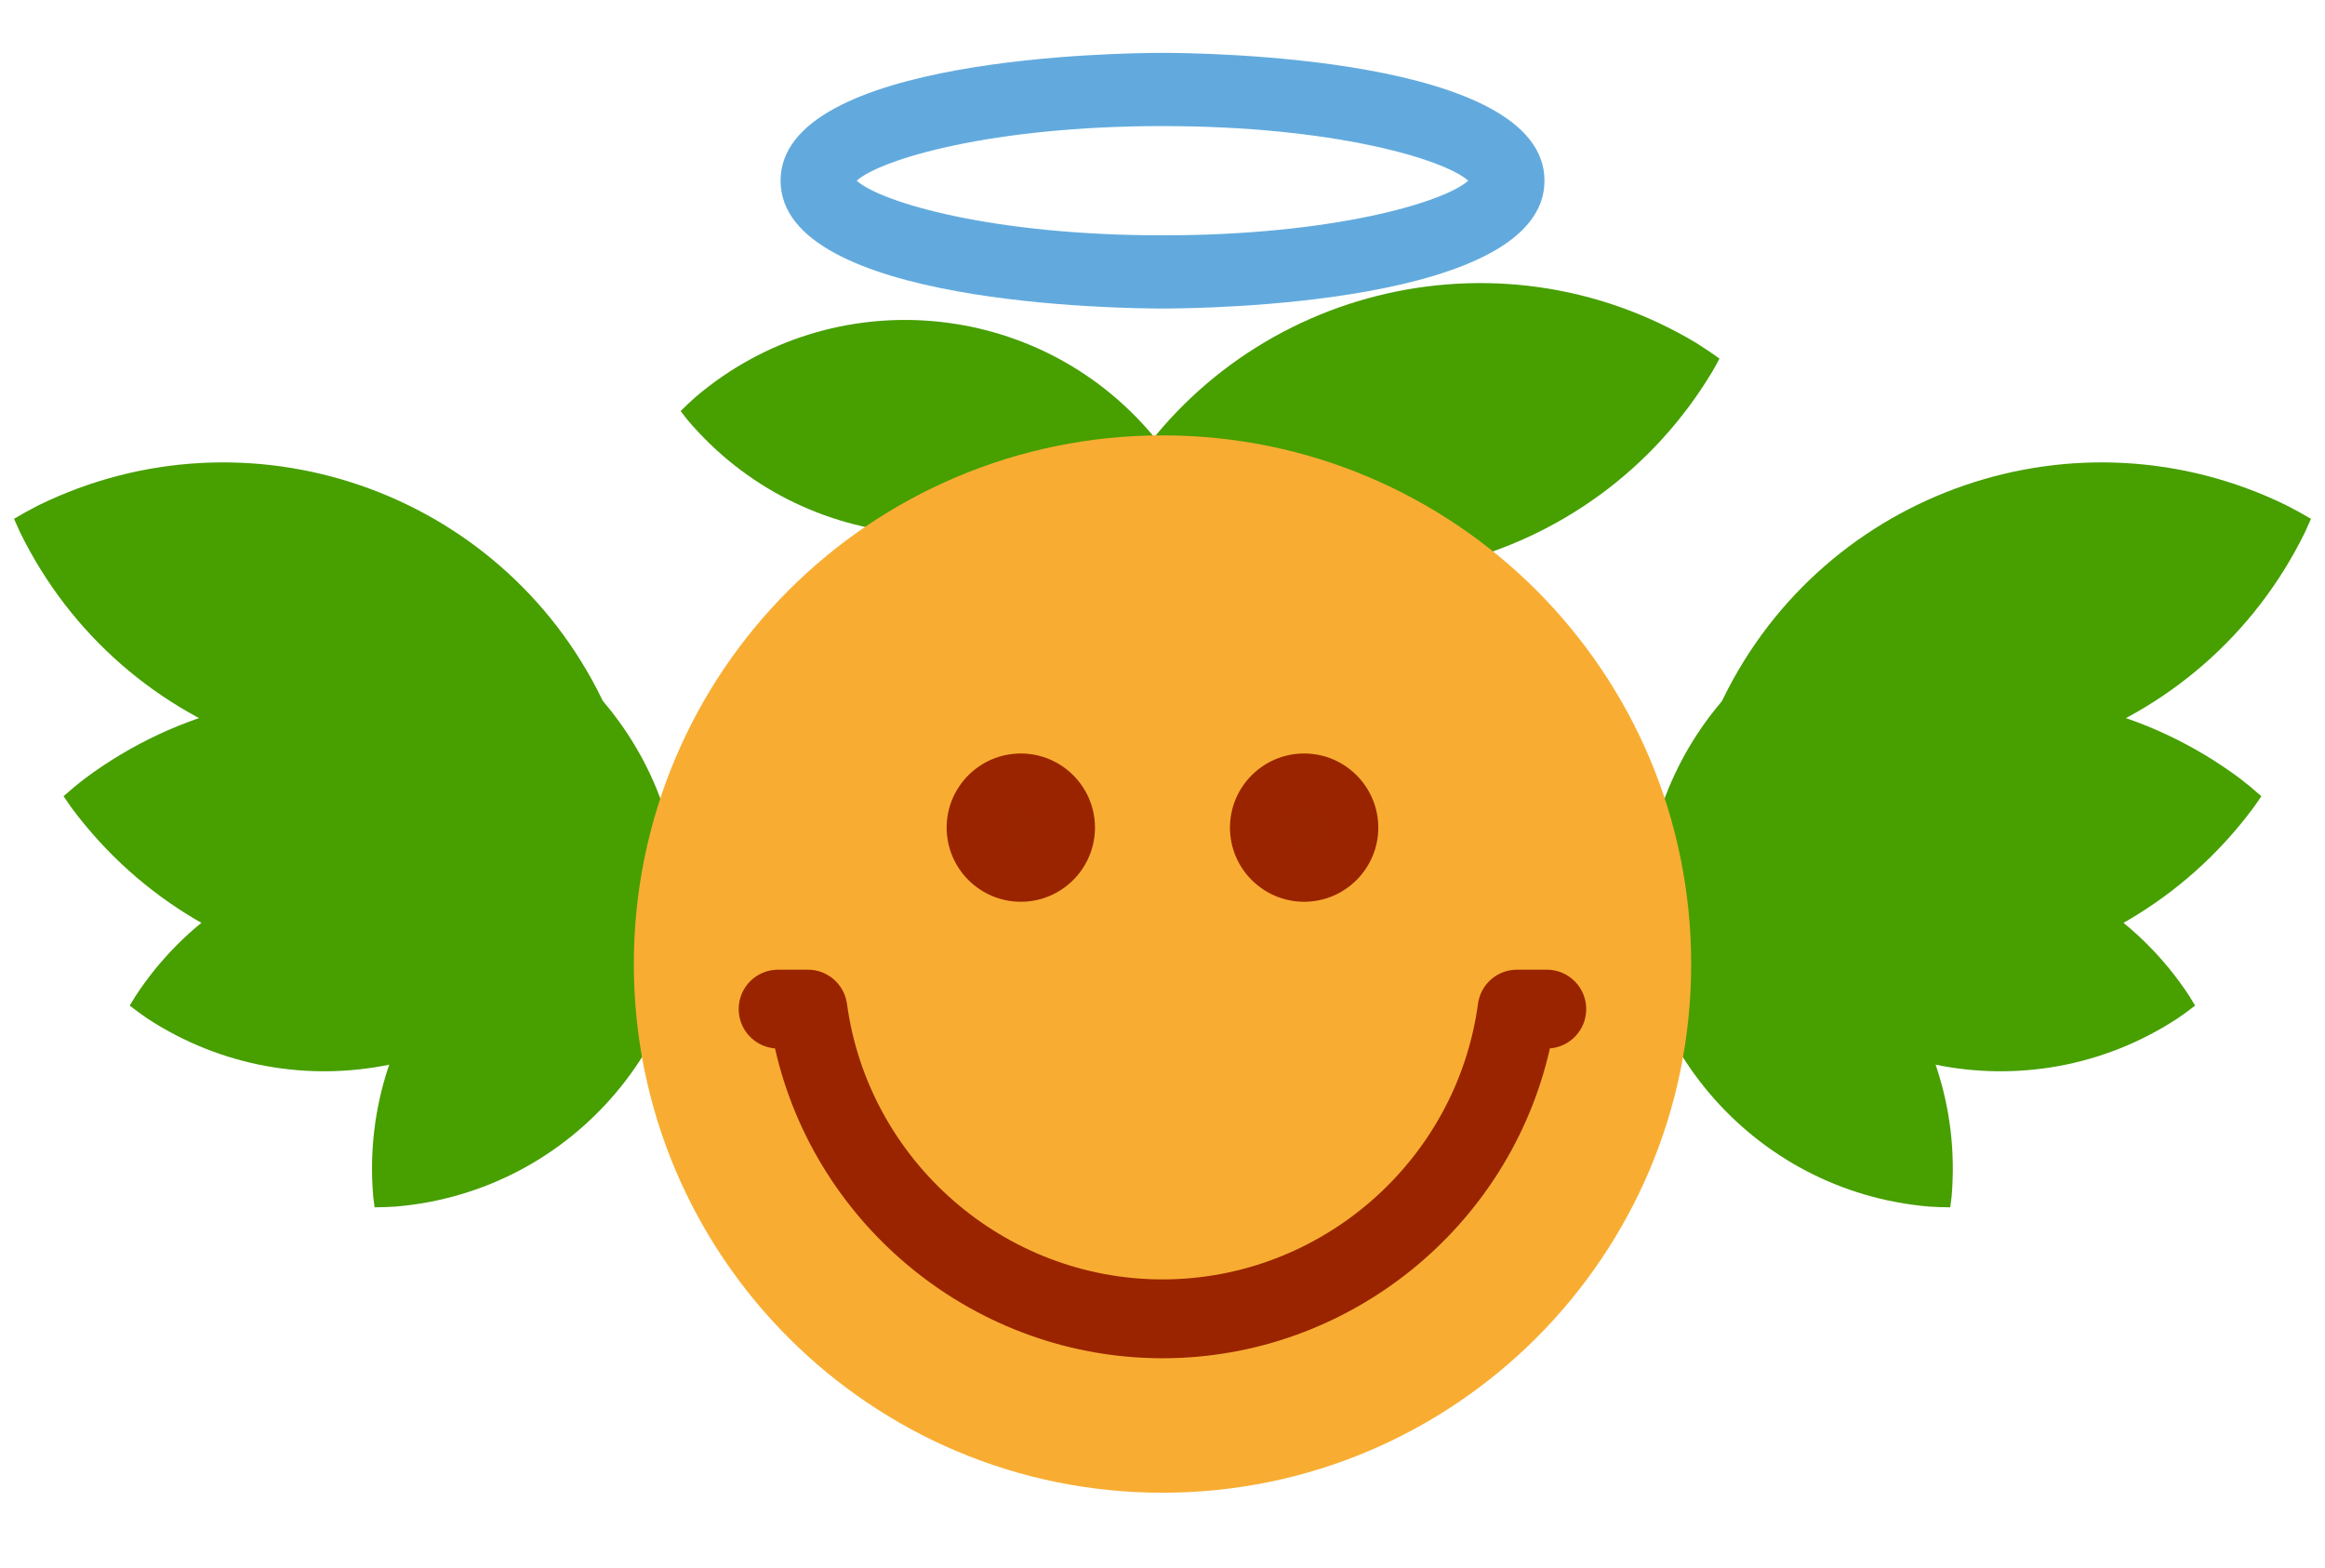
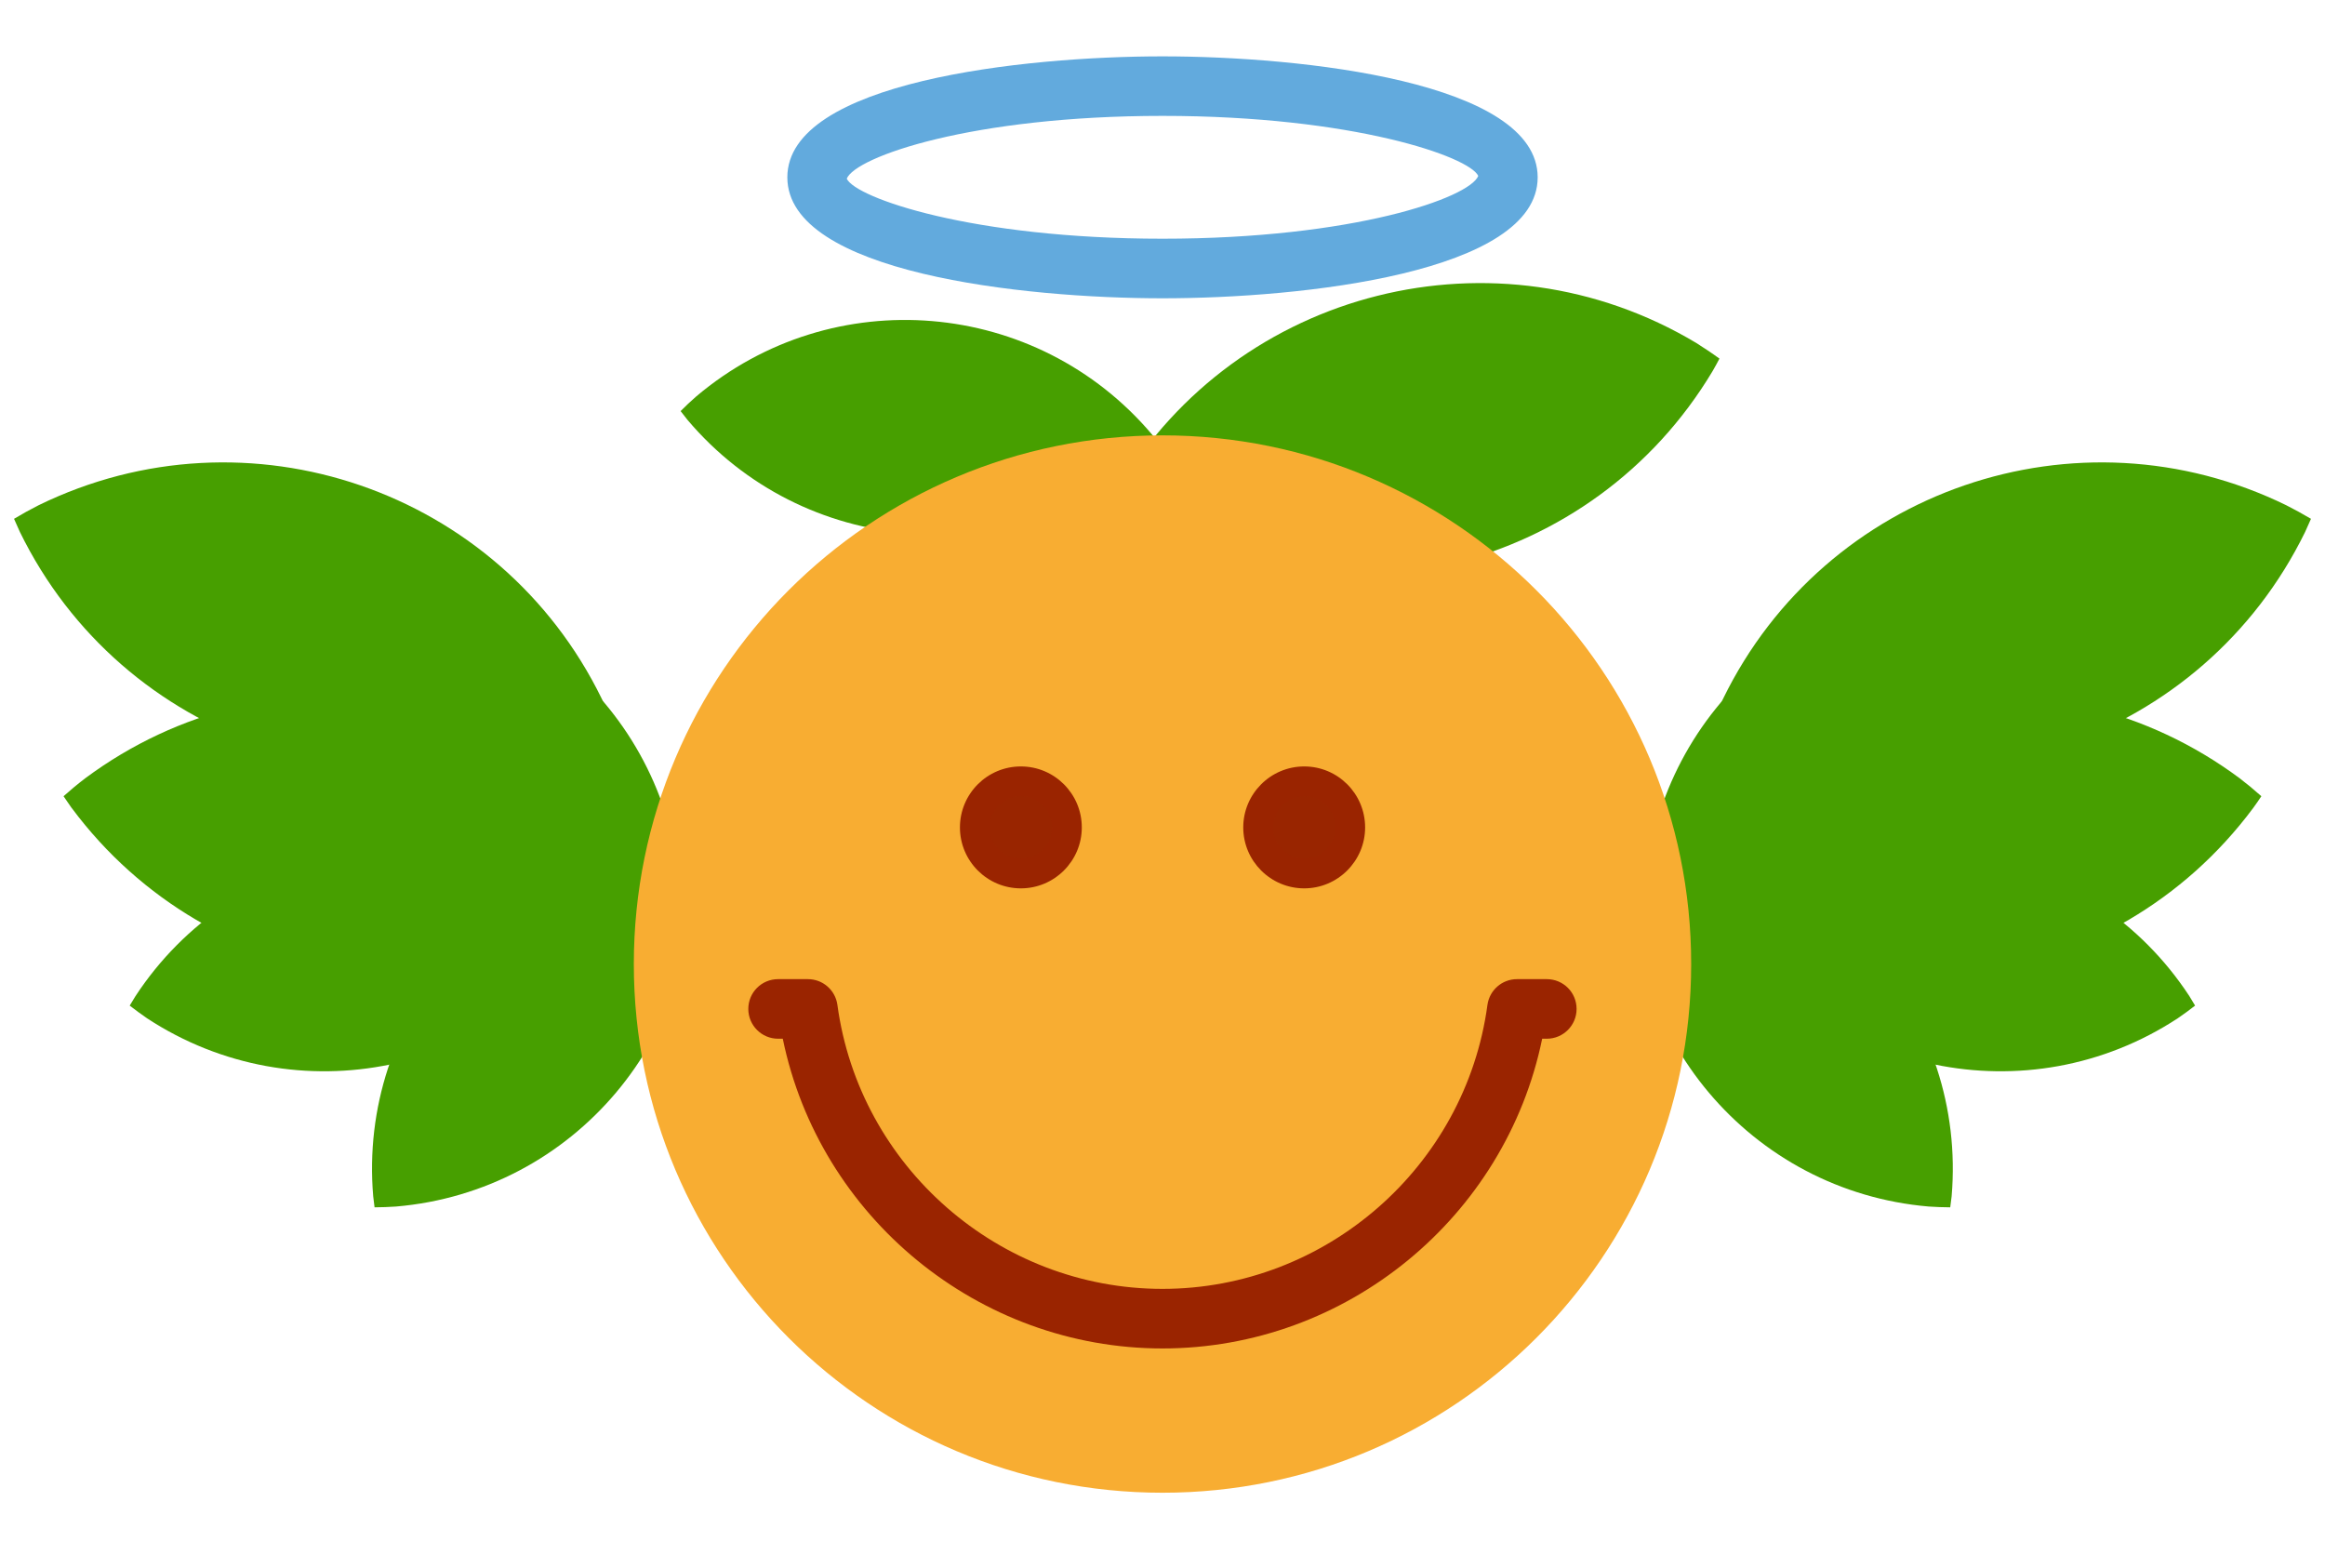
- <svg xmlns="http://www.w3.org/2000/svg" version="1.1" id="clemoji3_pinch" x="0px" y="0px" width="41.286px" height="27.834px" viewBox="0 0 41.286 27.834" enable-background="new 0 0 41.286 27.834" xml:space="preserve">
+ <svg xmlns="http://www.w3.org/2000/svg" version="1.1" id="clemoji3_ange" x="0px" y="0px" width="41.286px" height="27.834px" viewBox="0 0 41.286 27.834" enable-background="new 0 0 41.286 27.834" xml:space="preserve">
  <g id="g10" transform="translate(324.6861,-226.1922)">
    <path id="path4138-2" fill="#479F00" d="M-294.565,232.282c-3.543-2.121-8.135-0.969-10.256,2.573c-0.043,0.074-0.084,0.149-0.124,0.225c0.135,0.097,0.272,0.189,0.413,0.276c3.542,2.122,8.135,0.971,10.256-2.572l0,0c0.043-0.074,0.084-0.149,0.123-0.224C-294.286,232.463-294.426,232.371-294.565,232.282z" />
    <path id="path4138-2-5" fill="#479F00" d="M-312.322,233.231c2.422-2.048,6.046-1.744,8.094,0.678c0.041,0.051,0.082,0.103,0.122,0.155c-0.09,0.09-0.183,0.177-0.279,0.261c-2.422,2.048-6.046,1.744-8.094-0.678l0,0c-0.041-0.051-0.082-0.103-0.121-0.155C-312.511,233.402-312.419,233.315-312.322,233.231z" />
    <g id="g4408" transform="translate(78.78899,0.5209189)">
      <path id="path4138-2-28-0-4-5-4-2-2-8" fill="#479F00" d="M-362.877,234.643c-3.711-1.813-8.188-0.275-10,3.435c-0.037,0.078-0.069,0.156-0.104,0.234c0.144,0.085,0.289,0.165,0.437,0.24c3.711,1.814,8.188,0.275,10.002-3.435l0,0c0.035-0.077,0.069-0.155,0.104-0.233C-362.584,234.798-362.728,234.718-362.877,234.643z" />
      <path id="path4138-2-28-0-4-5-4-2-2-8-9" fill="#479F00" d="M-363.703,239.492c-3.313-2.463-7.997-1.773-10.461,1.54c-0.051,0.069-0.098,0.141-0.145,0.211c0.123,0.109,0.252,0.215,0.383,0.316c3.313,2.464,7.996,1.773,10.461-1.539l0,0c0.051-0.069,0.099-0.14,0.146-0.21C-363.442,239.7-363.571,239.593-363.703,239.492z" />
      <path id="path4138-2-5-2-4-7-3-73-4-5-2" fill="#479F00" d="M-372.549,241.705c2.652-1.738,6.213-0.998,7.951,1.654c0.035,0.057,0.068,0.112,0.102,0.169c-0.1,0.078-0.202,0.153-0.309,0.226c-2.652,1.738-6.213,0.998-7.951-1.654l0,0c-0.035-0.057-0.067-0.111-0.102-0.168C-372.758,241.853-372.653,241.778-372.549,241.705L-372.549,241.705z" />
      <path id="path4138-2-5-2-4-7-3-73-4-5-6" fill="#479F00" d="M-374.055,240.705c3.16,0.27,5.504,3.049,5.236,6.209c-0.008,0.065-0.016,0.131-0.025,0.196c-0.127-0.001-0.254-0.005-0.381-0.014c-3.16-0.269-5.504-3.05-5.236-6.209v-0.001c0.008-0.064,0.017-0.131,0.023-0.194C-374.308,240.694-374.181,240.698-374.055,240.705L-374.055,240.705z" />
      <path id="path4138-2-5-2-4-7-3-73-4-5-3" fill="#479F00" d="M-374.241,242.477c-0.345-3.153,1.932-5.988,5.086-6.333c0.063-0.006,0.131-0.011,0.194-0.015c0.025,0.125,0.045,0.251,0.062,0.377c0.347,3.153-1.933,5.989-5.084,6.334l0,0c-0.065,0.006-0.131,0.011-0.197,0.015C-374.205,242.73-374.226,242.604-374.241,242.477L-374.241,242.477z" />
    </g>
    <g id="g4408-7" transform="matrix(-1,0,0,1,480.5631,0.5209189)">
      <path id="path4138-2-28-0-4-5-4-2-2-8-5" fill="#479F00" d="M804.564,234.643c-3.71-1.813-8.188-0.275-10,3.435c-0.036,0.078-0.071,0.156-0.104,0.234c0.143,0.085,0.287,0.165,0.435,0.24c3.71,1.814,8.188,0.275,10.001-3.435l0,0c0.036-0.077,0.07-0.155,0.104-0.233C804.857,234.798,804.712,234.718,804.564,234.643z" />
      <path id="path4138-2-28-0-4-5-4-2-2-8-9-5" fill="#479F00" d="M803.737,239.492c-3.313-2.463-7.997-1.773-10.461,1.54c-0.05,0.069-0.099,0.141-0.146,0.211c0.124,0.109,0.252,0.215,0.383,0.316c3.314,2.464,7.998,1.773,10.462-1.539c0.001,0,0.001,0,0.001,0c0.049-0.069,0.098-0.14,0.145-0.21C803.998,239.7,803.869,239.593,803.737,239.492z" />
      <path id="path4138-2-5-2-4-7-3-73-4-5-2-5" fill="#479F00" d="M794.892,241.705c2.652-1.738,6.212-0.998,7.951,1.654c0.035,0.057,0.069,0.112,0.103,0.169c-0.101,0.078-0.203,0.153-0.309,0.226c-2.652,1.738-6.213,0.998-7.952-1.654l0,0c-0.035-0.057-0.068-0.111-0.102-0.168C794.683,241.853,794.786,241.778,794.892,241.705L794.892,241.705z" />
      <path id="path4138-2-5-2-4-7-3-73-4-5-6-3" fill="#479F00" d="M793.386,240.705c3.16,0.27,5.505,3.049,5.236,6.209c-0.008,0.065-0.016,0.131-0.024,0.196c-0.127-0.001-0.255-0.005-0.381-0.014c-3.161-0.269-5.506-3.05-5.237-6.209v-0.001c0.007-0.064,0.015-0.131,0.024-0.194C793.131,240.694,793.258,240.698,793.386,240.705L793.386,240.705z" />
      <path id="path4138-2-5-2-4-7-3-73-4-5-3-7" fill="#479F00" d="M793.198,242.477c-0.345-3.153,1.933-5.988,5.085-6.333c0.065-0.006,0.131-0.011,0.197-0.015c0.023,0.125,0.044,0.251,0.061,0.377c0.345,3.153-1.932,5.989-5.085,6.334c0,0,0,0-0.001,0c-0.064,0.006-0.13,0.011-0.195,0.015C793.235,242.73,793.215,242.604,793.198,242.477L793.198,242.477z" />
    </g>
    <circle id="g20" fill="#F8AD32" cx="-304.043" cy="243.311" r="9.388" />
    <g id="g40" transform="translate(78.85189,219.003)">
      <g>
-         <circle id="g36_1_" fill="#992500" cx="-385.411" cy="21.885" r="0.817" />
-         <path fill="#9A2400" d="M-385.411,23.202c-0.726,0-1.317-0.591-1.317-1.316c0-0.727,0.591-1.317,1.317-1.317s1.317,0.591,1.317,1.317C-384.095,22.611-384.685,23.202-385.411,23.202z M-385.411,21.568c-0.175,0-0.317,0.143-0.317,0.317s0.142,0.316,0.317,0.316s0.317-0.142,0.317-0.316S-385.237,21.568-385.411,21.568z" />
+         <circle id="g36_1_" fill="#992500" cx="-385.41" cy="21.881" r="0.817" />
+         <path fill="#9A2400" d="M-385.41,22.964c-0.598,0-1.082-0.486-1.082-1.082c0-0.597,0.484-1.083,1.082-1.083c0.597,0,1.082,0.485,1.082,1.083C-384.328,22.477-384.813,22.964-385.41,22.964z M-385.41,21.328c-0.306,0-0.554,0.248-0.554,0.553c0,0.305,0.248,0.553,0.554,0.553c0.305,0,0.553-0.248,0.553-0.553C-384.857,21.576-385.105,21.328-385.41,21.328z" />
      </g>
      <g>
-         <circle id="g38_1_" fill="#992500" cx="-380.38" cy="21.885" r="0.817" />
-         <path fill="#9A2400" d="M-380.38,23.202c-0.727,0-1.317-0.591-1.317-1.316c0-0.727,0.591-1.317,1.317-1.317s1.317,0.591,1.317,1.317C-379.063,22.611-379.654,23.202-380.38,23.202z M-380.38,21.568c-0.175,0-0.317,0.143-0.317,0.317s0.143,0.316,0.317,0.316s0.317-0.142,0.317-0.316S-380.205,21.568-380.38,21.568z" />
+         <circle id="g38_1_" fill="#992500" cx="-380.379" cy="21.881" r="0.817" />
+         <path fill="#9A2400" d="M-380.379,22.964c-0.596,0-1.082-0.486-1.082-1.082c0-0.597,0.486-1.083,1.082-1.083c0.598,0,1.082,0.485,1.082,1.083C-379.297,22.477-379.782,22.964-380.379,22.964z M-380.379,21.328c-0.305,0-0.553,0.248-0.553,0.553c0,0.305,0.248,0.553,0.553,0.553s0.553-0.248,0.553-0.553C-379.826,21.576-380.075,21.328-380.379,21.328z" />
      </g>
    </g>
-     <path fill="#9A2400" d="M-304.043,250.311c-3.306,0-6.163-2.326-6.881-5.502c-0.361-0.029-0.645-0.33-0.645-0.698c0-0.387,0.313-0.7,0.7-0.7h0.529c0.35,0,0.646,0.259,0.694,0.605c0.379,2.791,2.788,4.895,5.603,4.895c2.816,0,5.224-2.104,5.602-4.894c0.047-0.348,0.343-0.606,0.693-0.606h0.529c0.387,0,0.7,0.313,0.7,0.7c0,0.368-0.284,0.67-0.645,0.698C-297.88,247.985-300.736,250.311-304.043,250.311z" />
-     <path fill="#62AADD" d="M-304.043,231.671c-0.694,0-6.782-0.063-6.782-2.27c0-2.206,6.087-2.27,6.782-2.27c0.694,0,6.783,0.063,6.783,2.27C-297.261,231.607-303.35,231.671-304.043,231.671z M-309.474,229.401c0.432,0.384,2.401,0.97,5.43,0.97s5-0.586,5.43-0.97c-0.432-0.384-2.401-0.97-5.43-0.97C-307.072,228.431-309.042,229.017-309.474,229.401z" />
+     <path fill="#9A2400" d="M-304.043,250.137c-3.271,0-6.092-2.334-6.743-5.5h-0.083c-0.293,0-0.529-0.238-0.529-0.529c0-0.293,0.236-0.529,0.529-0.529h0.529c0.265,0,0.488,0.195,0.524,0.457c0.39,2.875,2.872,5.043,5.772,5.043c2.9,0,5.383-2.168,5.771-5.043c0.037-0.262,0.26-0.457,0.525-0.457h0.529c0.293,0,0.529,0.236,0.529,0.529c0,0.291-0.236,0.529-0.529,0.529h-0.082C-297.951,247.803-300.771,250.137-304.043,250.137z" />
+     <path fill="#62AADD" d="M-304.043,231.489c-2.474,0-6.662-0.452-6.662-2.148s4.188-2.148,6.662-2.148c2.475,0,6.662,0.452,6.662,2.148S-301.568,231.489-304.043,231.489z M-304.043,228.25c-3.385,0-5.45,0.726-5.607,1.115c0.157,0.34,2.222,1.066,5.607,1.066c3.387,0,5.451-0.726,5.607-1.115C-298.592,228.976-300.656,228.25-304.043,228.25z" />
  </g>
</svg>
